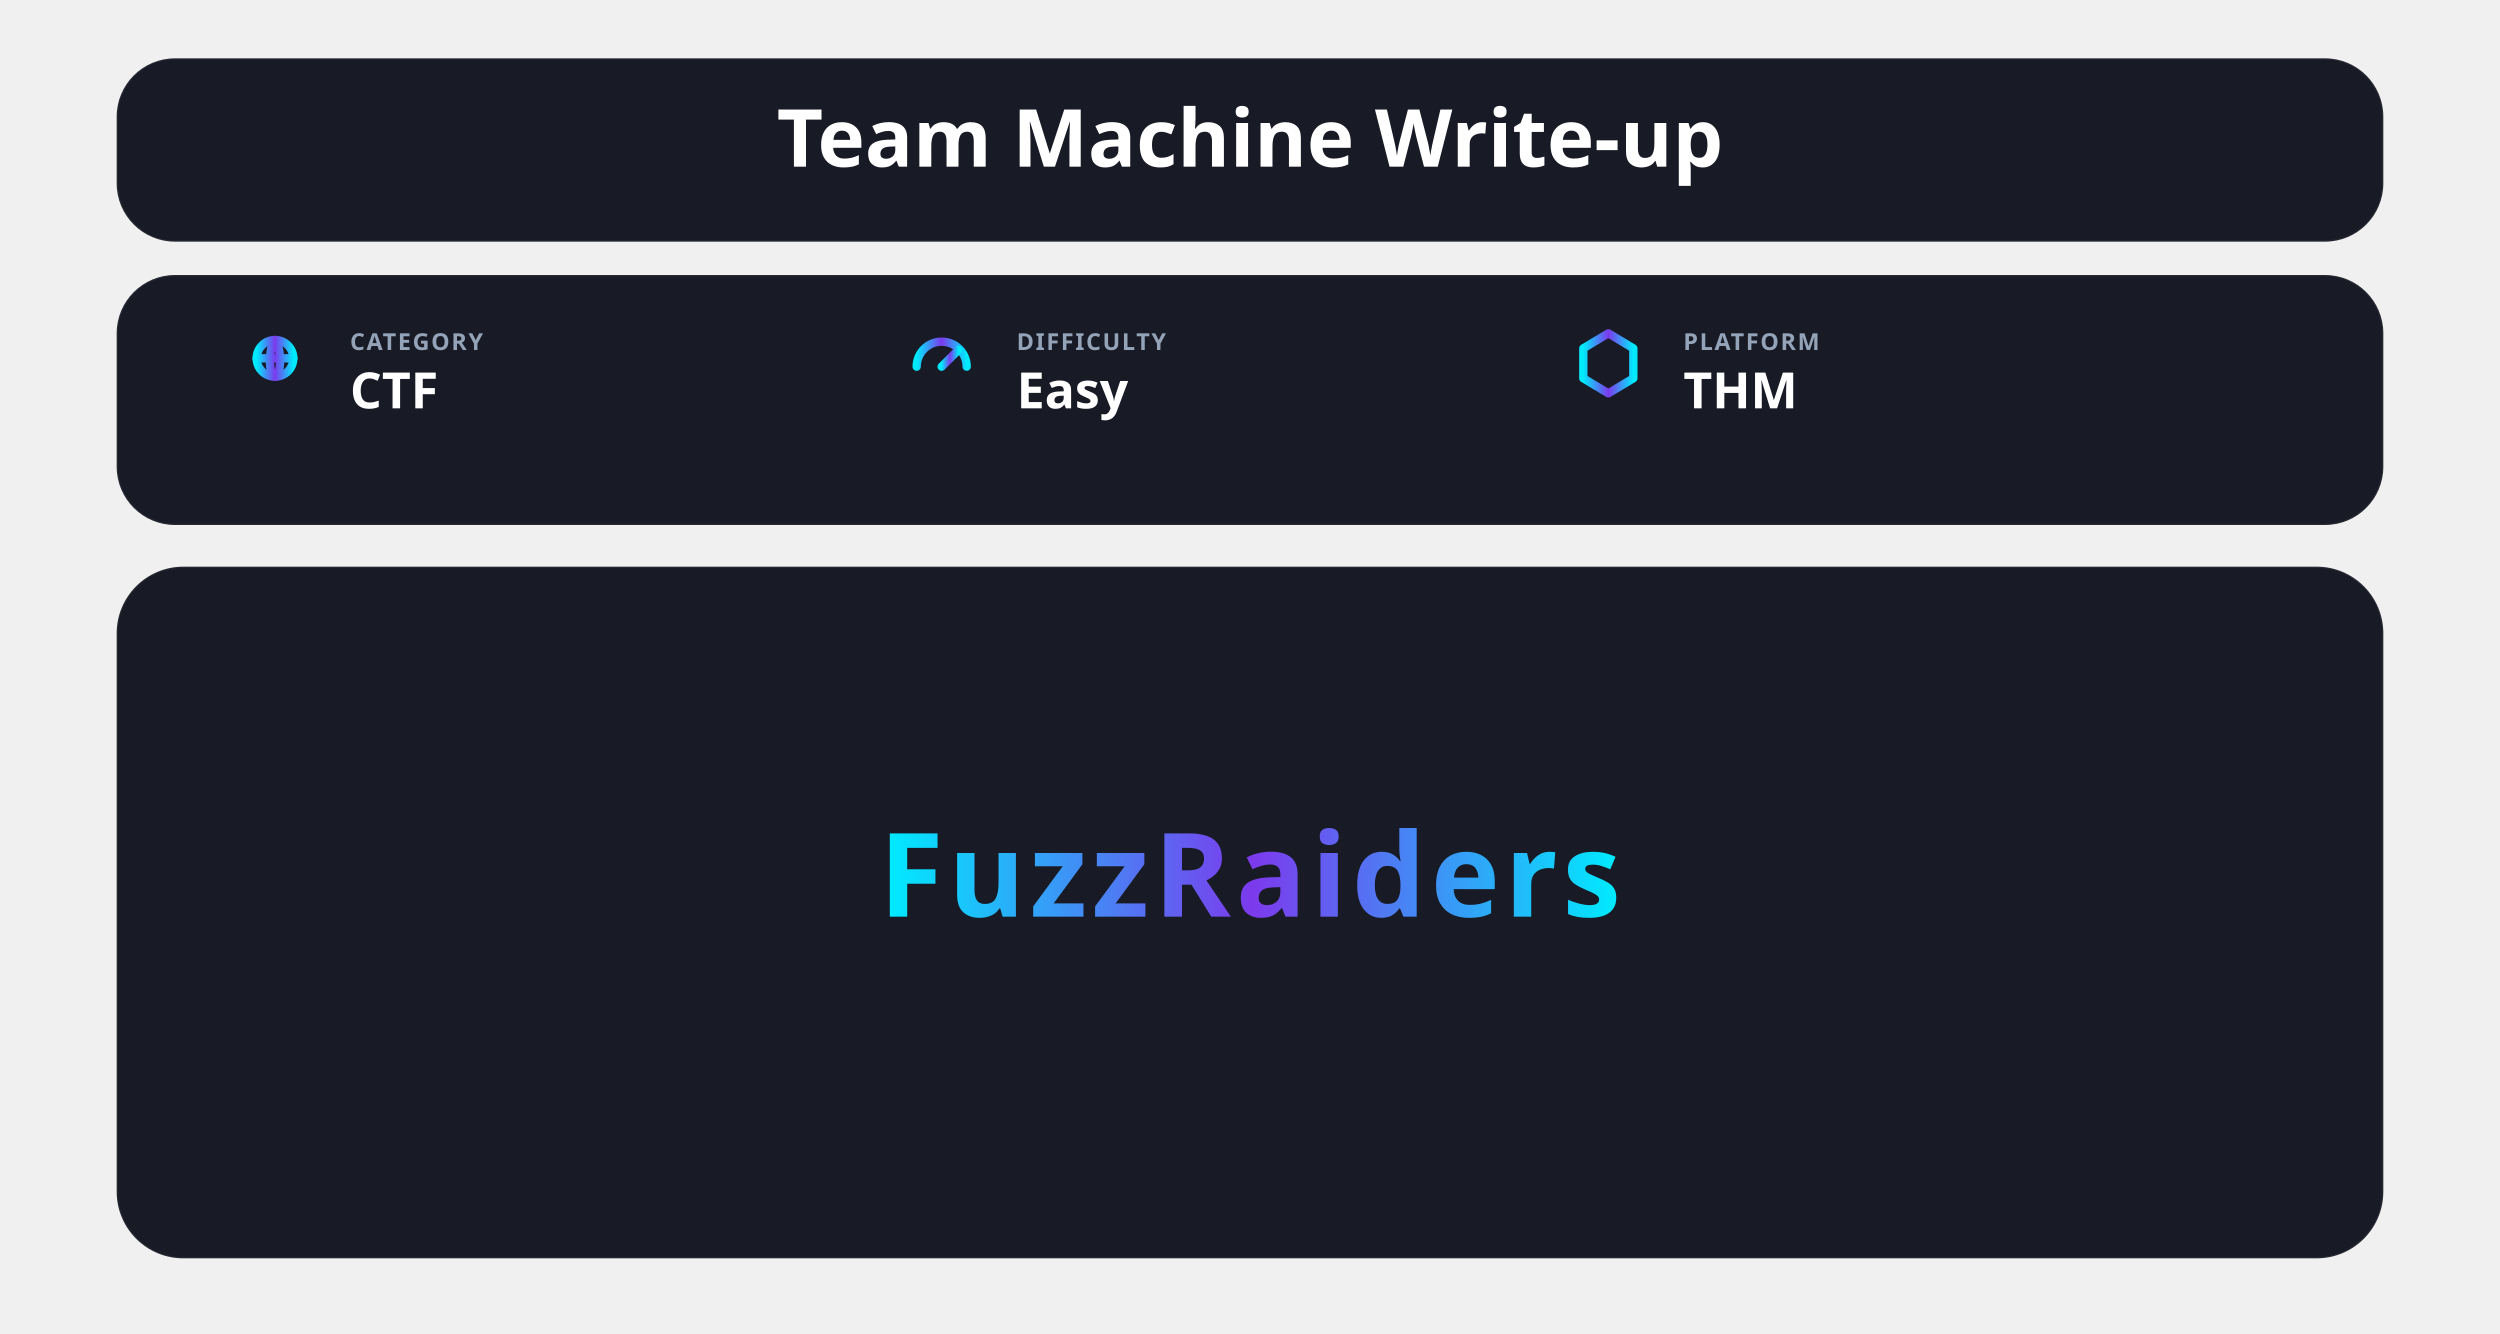
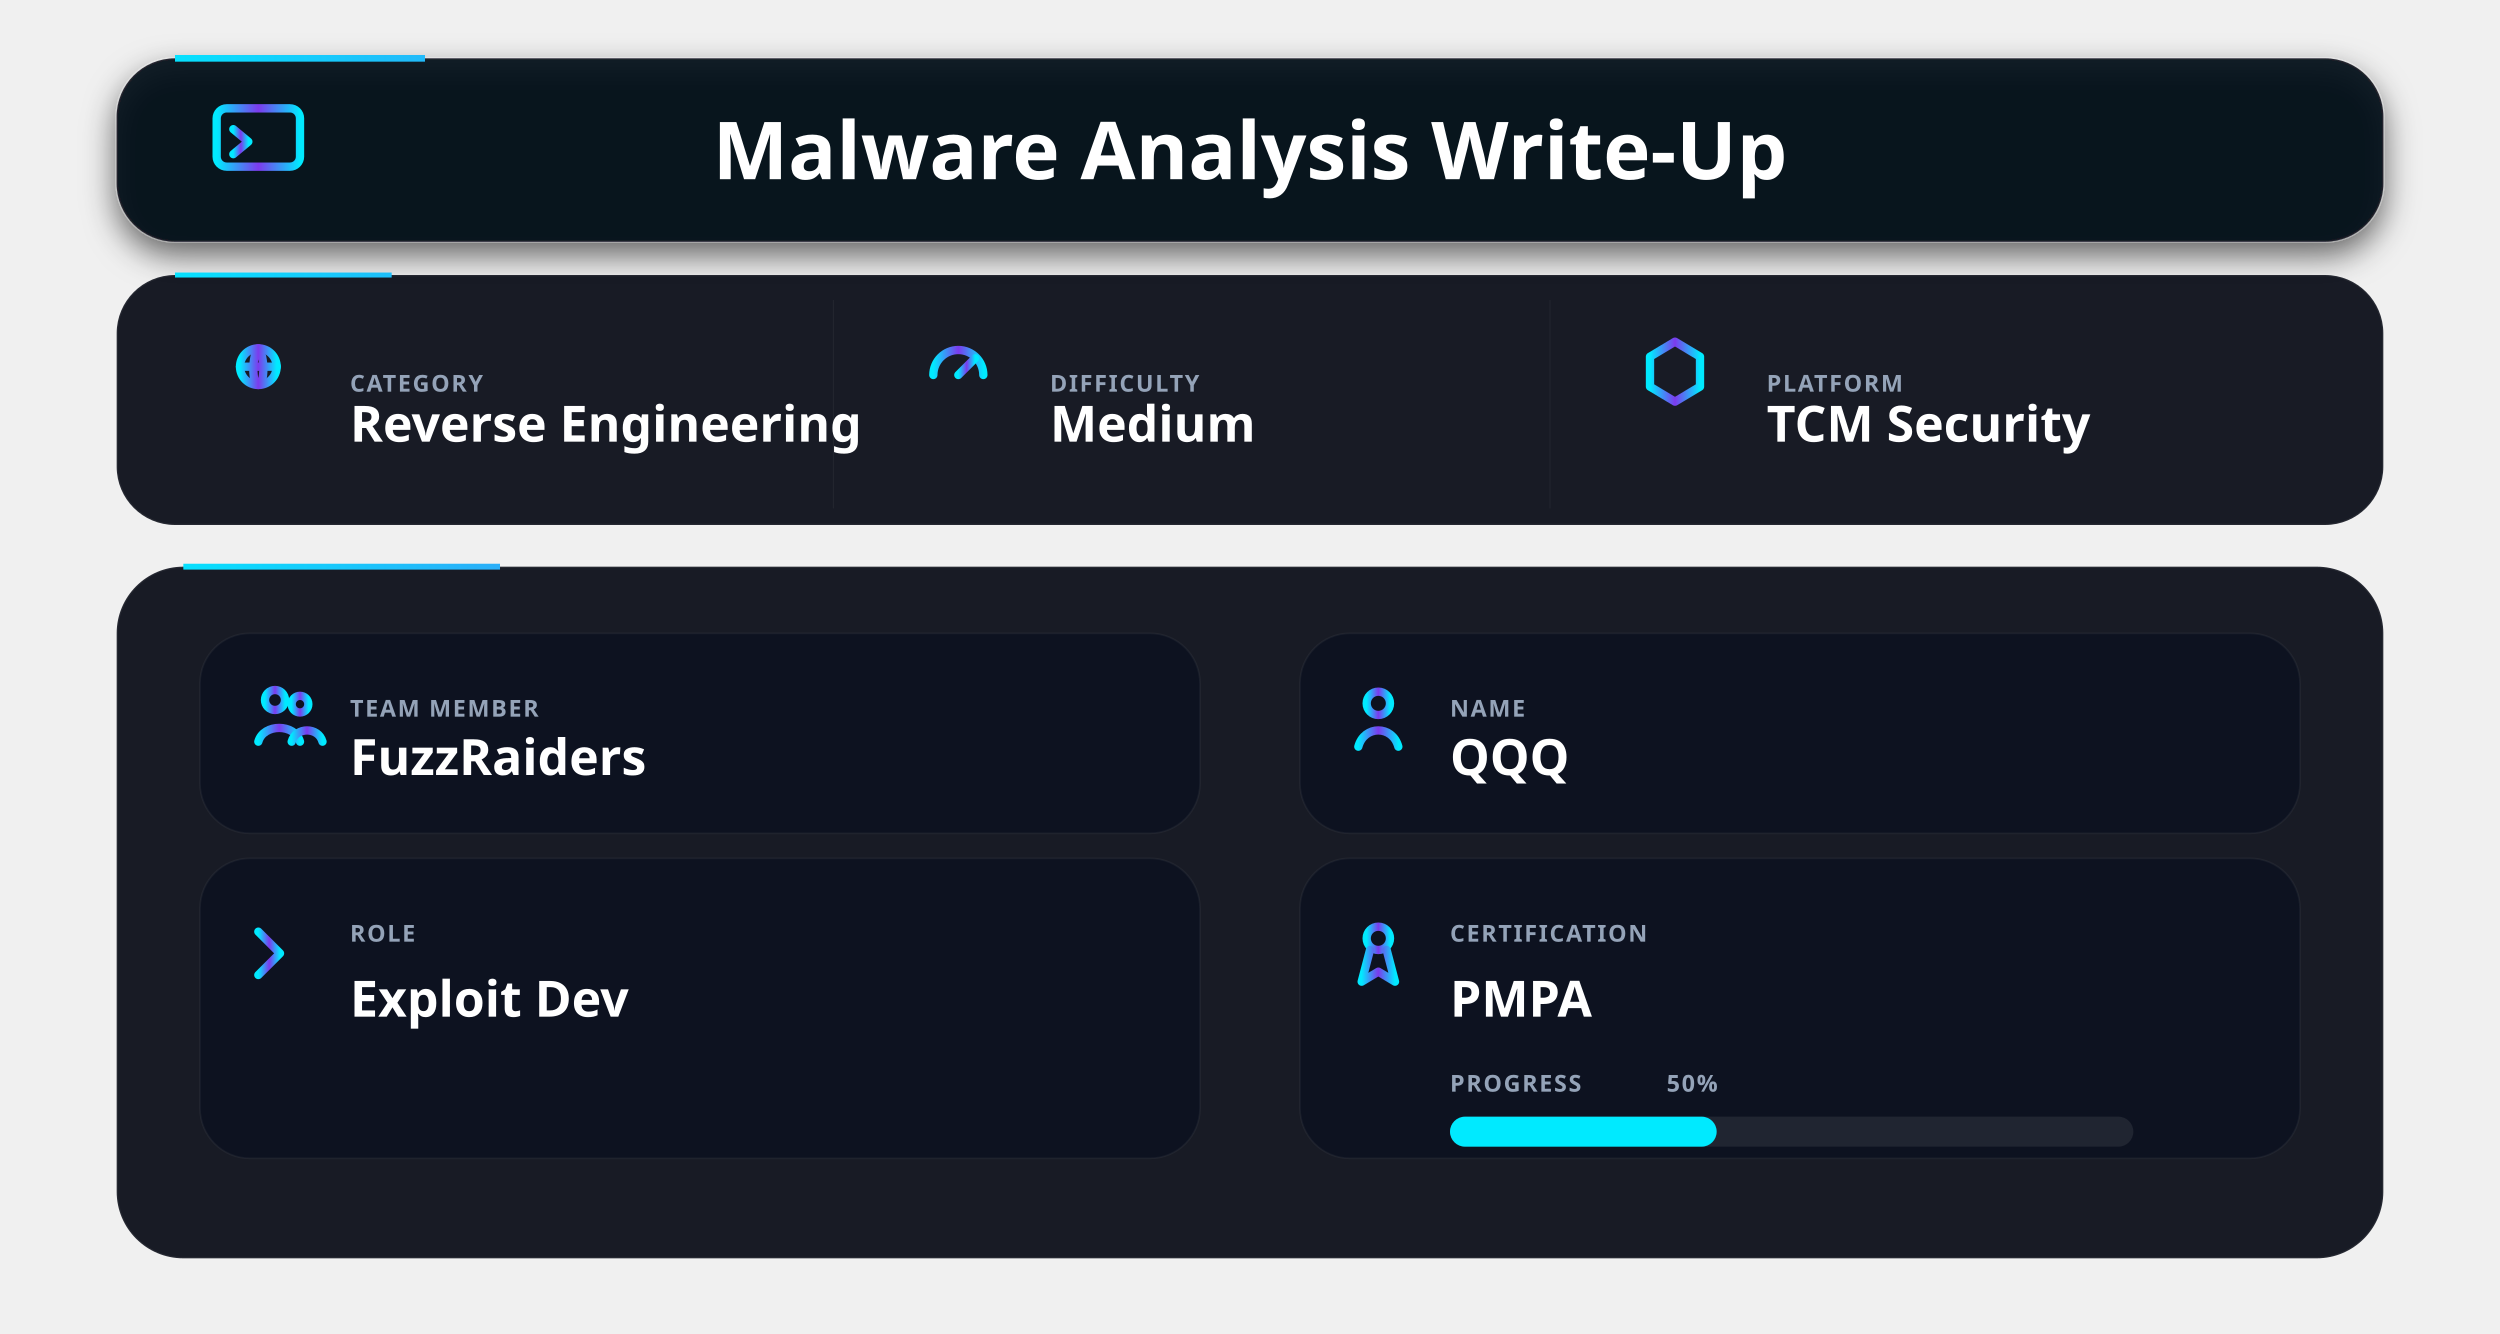
<svg xmlns="http://www.w3.org/2000/svg" width="3000" height="1600" viewBox="0 0 3000 1600">
  <defs>
    <linearGradient id="accent" x1="0" y1="0" x2="1" y2="0">
      <stop offset="0%" stop-color="#00eaff" />
      <stop offset="50%" stop-color="#7c3aed" />
      <stop offset="100%" stop-color="#00eaff" />
+       <animate attributeName="x1" values="0;1;0" dur="7s" repeatCount="indefinite" />
+       <animate attributeName="x2" values="1;0;1" dur="7s" repeatCount="indefinite" />
    </linearGradient>
+     <linearGradient id="progressGrad" x1="-600" y1="0" x2="600" y2="0" gradientUnits="userSpaceOnUse">
+       <stop offset="0%" stop-color="#7c3aed" />
+       <stop offset="100%" stop-color="#00eaff" />
+       <animate attributeName="x1" values="-600;600" dur="3s" repeatCount="indefinite" />
+       <animate attributeName="x2" values="600;1800" dur="3s" repeatCount="indefinite" />
+     </linearGradient>
+     <filter id="shadow" x="-30%" y="-30%" width="160%" height="160%">
+       <feDropShadow dx="0" dy="16" stdDeviation="20" flood-color="#000" flood-opacity="0.65" />
+     </filter>
    <style>
      .panel { fill:#060914; fill-opacity:0.92; stroke:#ffffff; stroke-opacity:0.06; stroke-width:3; }
+       .box { fill:#0c1220; fill-opacity:0.88; stroke:#ffffff; stroke-opacity:0.05; stroke-width:2; }
+ 
      .title { font:900 96px ui-monospace; fill:#ffffff; }
      .label { font:900 28px ui-monospace; fill:#94a3b8; letter-spacing:2px; }
      .value { font:900 60px ui-monospace; fill:#ffffff; }
-       .logo { font:900 140px ui-monospace; fill:url(#accent); letter-spacing:6px; }
+ 
      .icon { fill:none; stroke:url(#accent); stroke-width:10; stroke-linecap:round; stroke-linejoin:round; }
    </style>
  </defs>
-   <rect x="140" y="70" width="2720" height="220" rx="70" class="panel" />
-   <text x="1500" y="200" text-anchor="middle" class="title">
-     Team Machine Write-up
+   <g filter="url(#shadow)">
+     <rect x="140" y="70" width="2720" height="220" rx="70" class="panel" />
+   </g>
+   <rect x="140" y="70" width="2720" height="220" rx="70" fill="none" stroke="url(#accent)" stroke-width="8" stroke-dasharray="300 9000">
+     <animate attributeName="stroke-dashoffset" values="0;-9300" dur="3.2s" repeatCount="indefinite" />
+   </rect>
+   <g transform="translate(260,130)">
+     <rect x="0" y="0" width="100" height="70" rx="12" class="icon" />
+     <path d="M20 25l18 15-18 15" class="icon" />
+     <path d="M50 50h25" class="icon" />
+   </g>
+   <text x="1500" y="215" text-anchor="middle" class="title">
+   Malware Analysis Write-Up
  </text>
  <rect x="140" y="330" width="2720" height="300" rx="70" class="panel" />
-   <g transform="translate(300,400)">
+   <rect x="140" y="330" width="2720" height="300" rx="70" fill="none" stroke="url(#accent)" stroke-width="6" stroke-dasharray="260 8500">
+     <animate attributeName="stroke-dashoffset" values="0;-8760" dur="4s" repeatCount="indefinite" />
+   </rect>
+   <line x1="1000" y1="360" x2="1000" y2="610" stroke="#ffffff" stroke-opacity="0.06" />
+   <line x1="1860" y1="360" x2="1860" y2="610" stroke="#ffffff" stroke-opacity="0.06" />
+   <g transform="translate(280,410)">
    <circle cx="30" cy="30" r="22" class="icon" />
    <path d="M8 30h44M30 8c8 8 8 44 0 44M30 8c-8 8-8 44 0 44" class="icon" />
-     <text x="120" y="20" class="label">CATEGORY</text>
-     <text x="120" y="90" class="value">CTF</text>
  </g>
-   <g transform="translate(1100,400)">
+   <text x="420" y="470" class="label">CATEGORY</text>
+   <text x="420" y="530" class="value">Reverse Engineering</text>
+   <g transform="translate(1120,410)">
    <path d="M0 40a30 30 0 0 1 60 0" class="icon" />
    <path d="M30 40l20-20" class="icon" />
-     <text x="120" y="20" class="label">DIFFICULTY</text>
-     <text x="120" y="90" class="value">Easy</text>
  </g>
-   <g transform="translate(1900,400)">
+   <text x="1260" y="470" class="label">DIFFICULTY</text>
+   <text x="1260" y="530" class="value">Medium</text>
+   <g transform="translate(1980,410)">
    <path d="M30 0l30 18v36L30 72 0 54V18z" class="icon" />
-     <text x="120" y="20" class="label">PLATFORM</text>
-     <text x="120" y="90" class="value">THM</text>
  </g>
+   <text x="2120" y="470" class="label">PLATFORM</text>
+   <text x="2120" y="530" class="value">TCM Security</text>
  <rect x="140" y="680" width="2720" height="830" rx="80" class="panel" />
-   <text x="1500" y="1100" text-anchor="middle" class="logo">
-     FuzzRaiders
-   </text>
+   <rect x="140" y="680" width="2720" height="830" rx="80" fill="none" stroke="url(#accent)" stroke-width="7" stroke-dasharray="380 13000">
+     <animate attributeName="stroke-dashoffset" values="0;-13400" dur="5s" repeatCount="indefinite" />
+   </rect>
+   <rect x="240" y="760" width="1200" height="240" rx="60" class="box" />
+   <rect x="1560" y="760" width="1200" height="240" rx="60" class="box" />
+   <rect x="240" y="1030" width="1200" height="360" rx="60" class="box" />
+   <rect x="1560" y="1030" width="1200" height="360" rx="60" class="box" />
+   <g transform="translate(300,820)">
+     <circle cx="30" cy="20" r="12" class="icon" />
+     <circle cx="60" cy="25" r="10" class="icon" />
+     <path d="M10 70c6-22 44-22 50 0" class="icon" />
+     <path d="M50 70c5-18 32-18 37 0" class="icon" />
+   </g>
+   <text x="420" y="860" class="label">TEAM MEMBER</text>
+   <text x="420" y="930" class="value">FuzzRaiders</text>
+   <g transform="translate(1620,820)">
+     <circle cx="34" cy="24" r="14" class="icon" />
+     <path d="M10 76c7-26 41-26 48 0" class="icon" />
+   </g>
+   <text x="1740" y="860" class="label">NAME</text>
+   <text x="1740" y="930" class="value">QQQ</text>
+   <g transform="translate(300,1100)">
+     <path d="M10 18l26 26-26 26" class="icon" />
+     <path d="M46 70h46" class="icon" />
+   </g>
+   <text x="420" y="1130" class="label">ROLE</text>
+   <text x="420" y="1220" class="value">Exploit Dev</text>
+   <g transform="translate(1620,1100)">
+     <circle cx="34" cy="26" r="14" class="icon" />
+     <path d="M24 40l-10 38 20-12 20 12-10-38" class="icon" />
+   </g>
+   <text x="1740" y="1130" class="label">CERTIFICATION</text>
+   <text x="1740" y="1220" class="value">PMPA</text>
+   <text x="1740" y="1310" class="label">PROGRESS</text>
+   <text x="2000" y="1310" class="label">50%</text>
+   <rect x="1740" y="1340" width="820" height="36" rx="18" fill="#ffffff" fill-opacity="0.08" />
+   <rect x="1740" y="1340" width="320" height="36" rx="18" fill="url(#progressGrad)">
+     <animate attributeName="fill-opacity" values="0.6;1;0.6" dur="2s" repeatCount="indefinite" />
+   </rect>
</svg>
